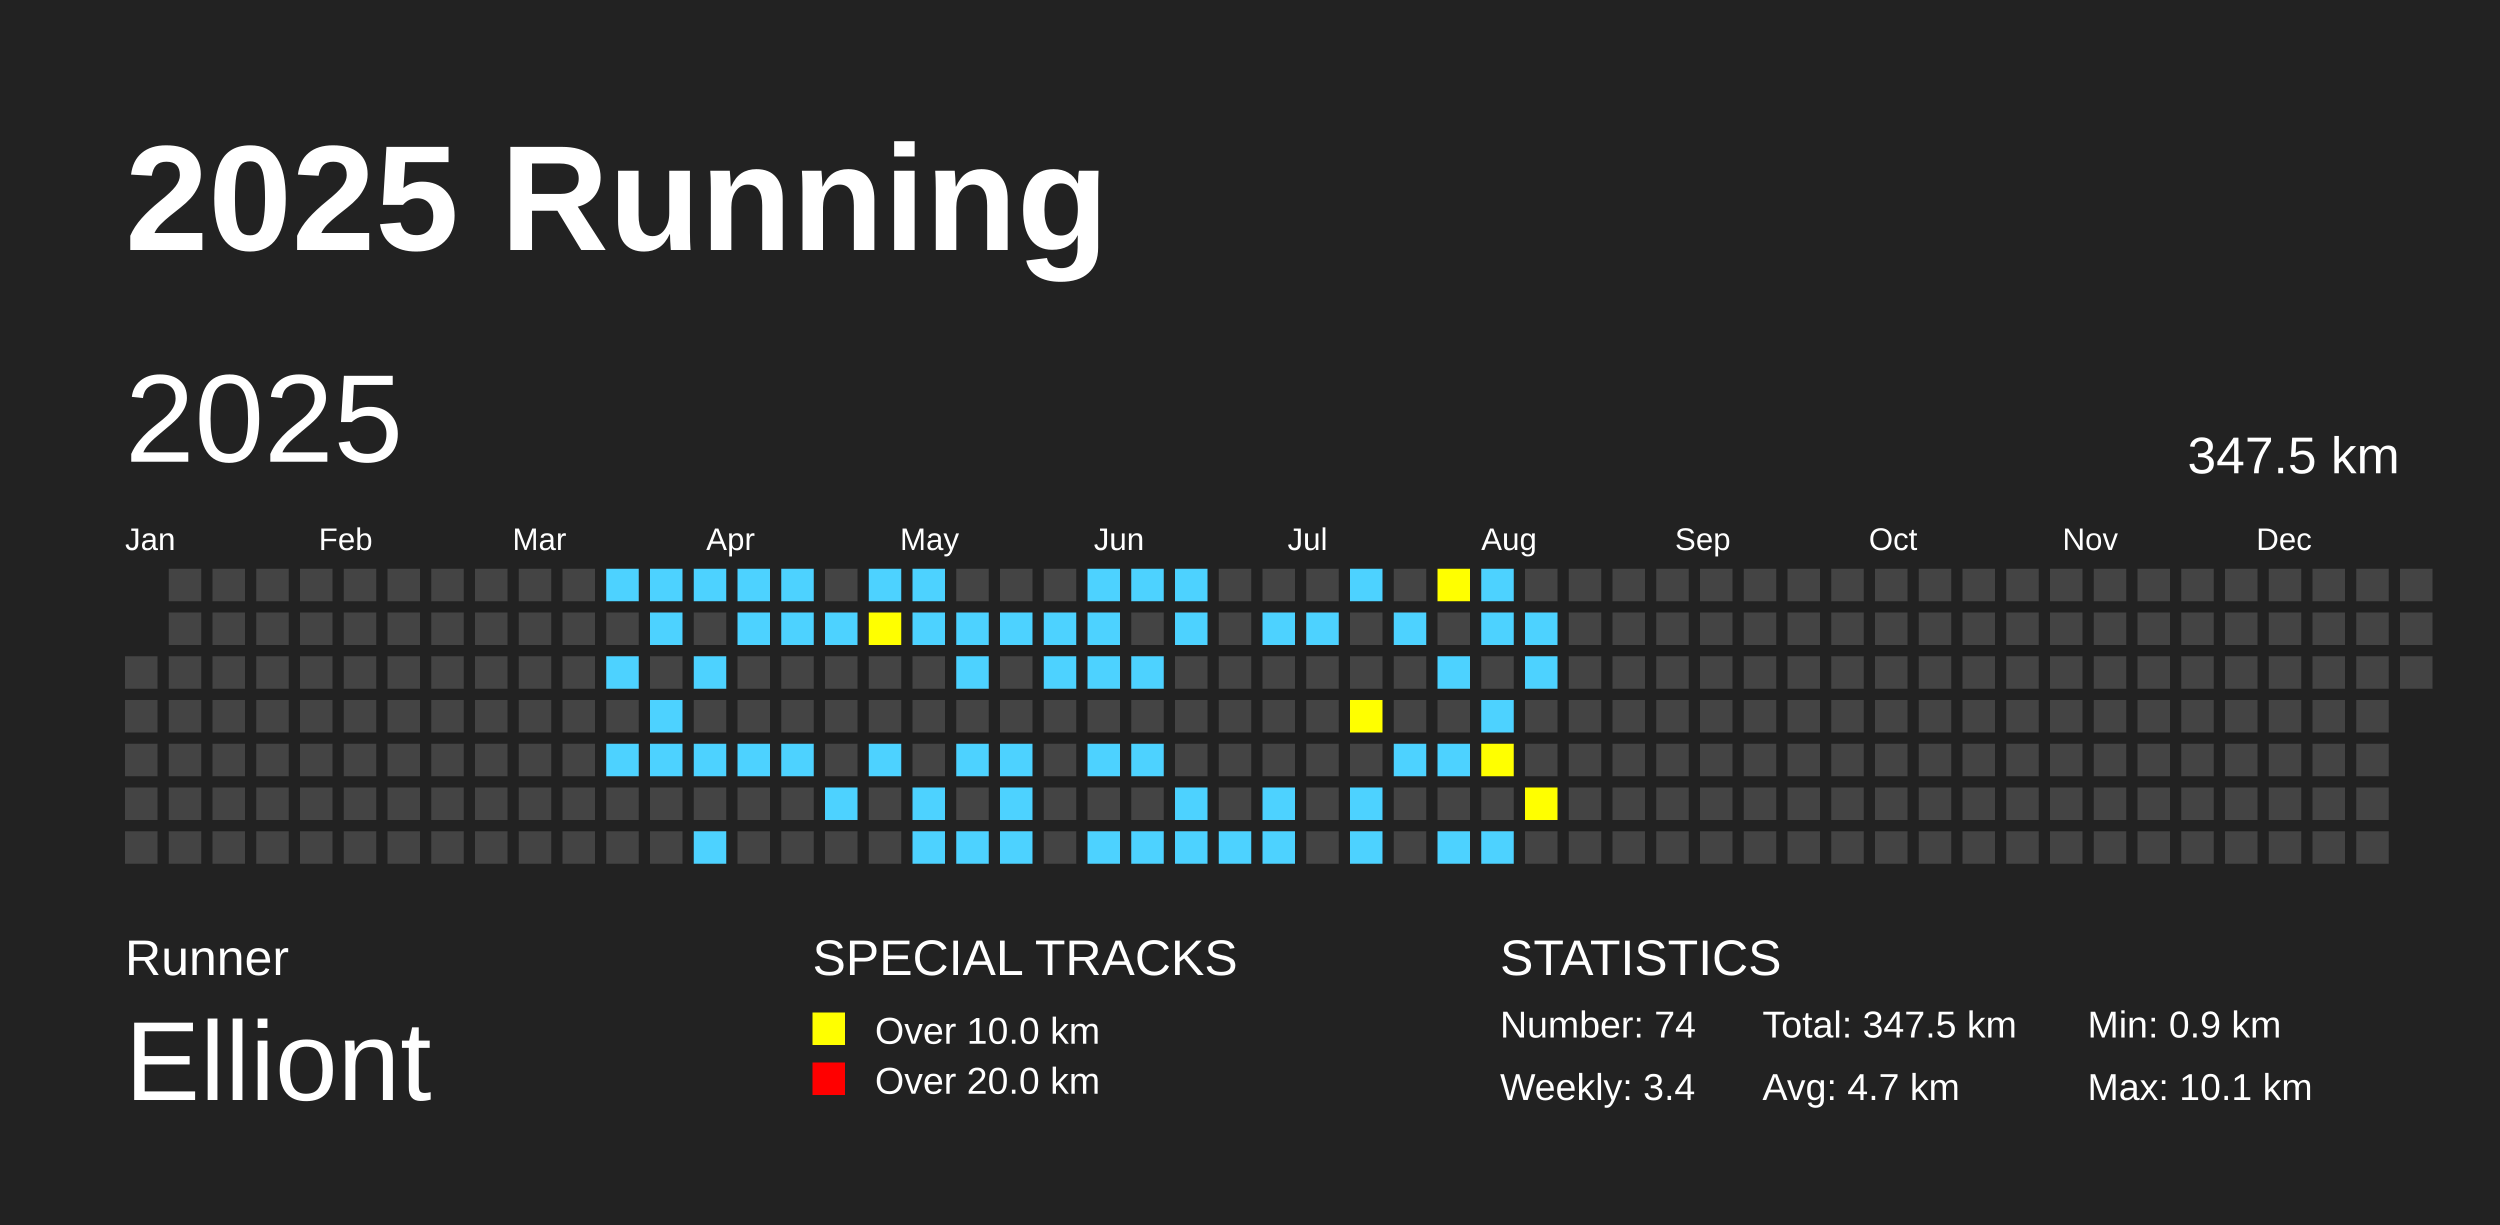
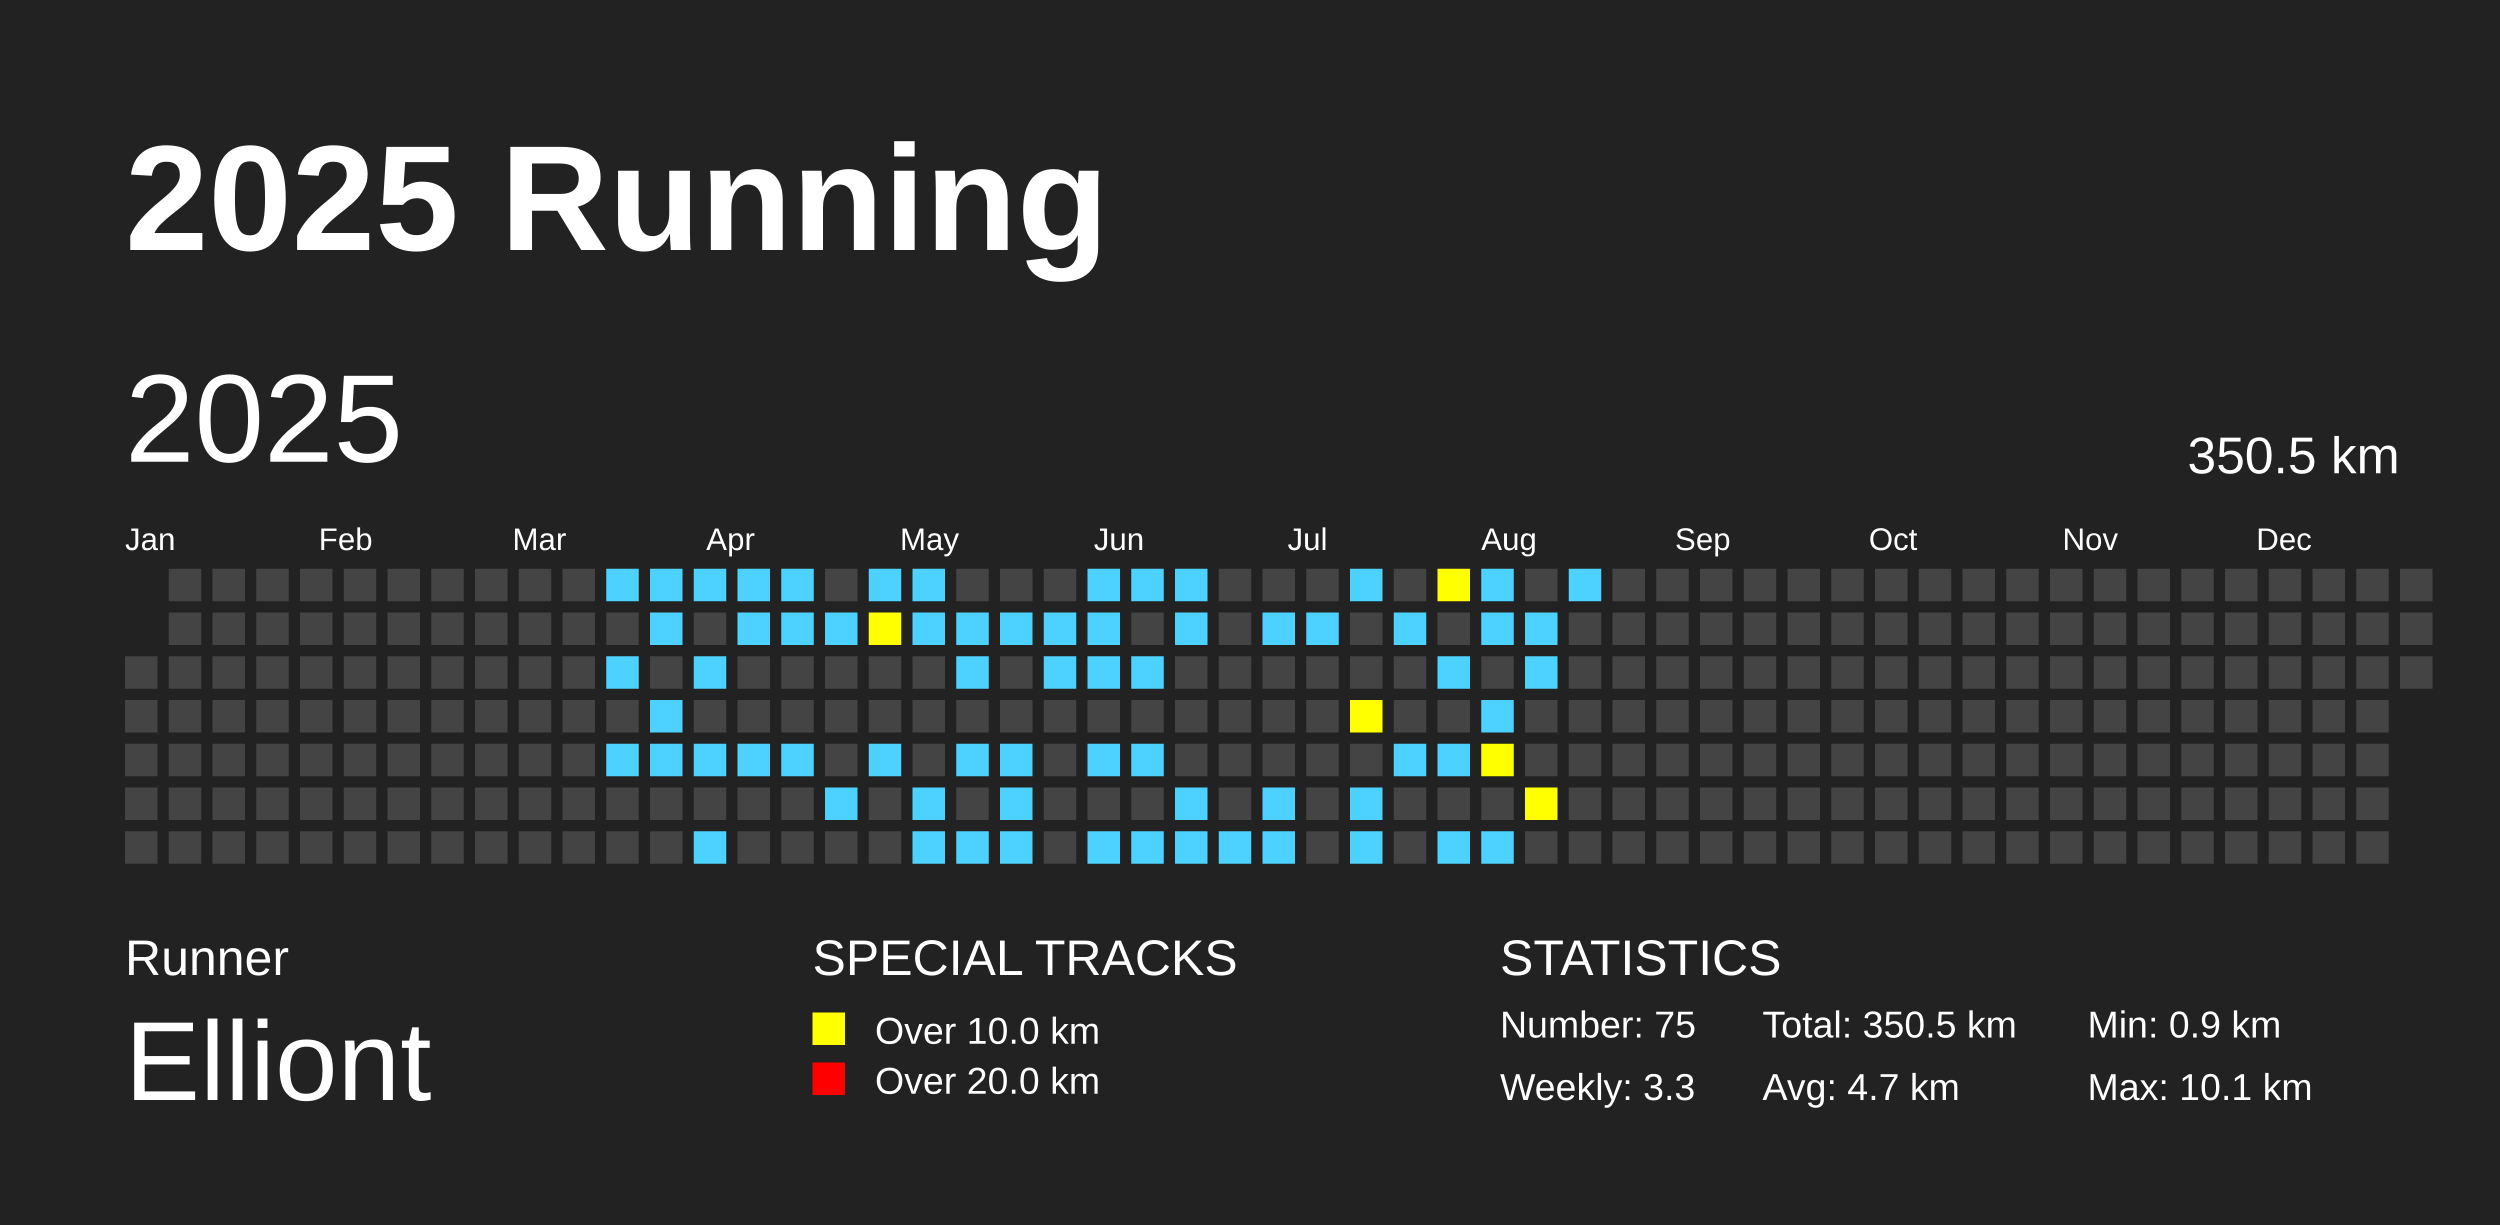
<svg xmlns="http://www.w3.org/2000/svg" baseProfile="full" height="98mm" version="1.1" viewBox="0,0,200,98" width="200mm">
  <defs />
  <rect fill="#222222" height="98" width="200" x="0" y="0" />
  <text fill="#FFFFFF" style="font-size:12px; font-family:Arial; font-weight:bold;" x="10" y="20">2025 Running</text>
  <text fill="#FFFFFF" style="font-size:4px; font-family:Arial" x="10" y="78">Runner</text>
  <text fill="#FFFFFF" style="font-size:9px; font-family:Arial" x="10" y="88">Elliont</text>
  <text fill="#FFFFFF" style="font-size:4px; font-family:Arial" x="65" y="78">SPECIAL TRACKS</text>
  <rect fill="yellow" height="2.6" width="2.6" x="65" y="81" />
  <text fill="#FFFFFF" style="font-size:3px; font-family:Arial" x="70" y="83.5">Over 10.0 km</text>
  <rect fill="red" height="2.6" width="2.6" x="65" y="85" />
  <text fill="#FFFFFF" style="font-size:3px; font-family:Arial" x="70" y="87.5">Over 20.0 km</text>
  <text fill="#FFFFFF" style="font-size:4px; font-family:Arial" x="120" y="78">STATISTICS</text>
-   <text fill="#FFFFFF" style="font-size:3px; font-family:Arial" x="120" y="83">Number: 74</text>
-   <text fill="#FFFFFF" style="font-size:3px; font-family:Arial" x="120" y="88">Weekly: 3.4</text>
-   <text fill="#FFFFFF" style="font-size:3px; font-family:Arial" x="141" y="83">Total: 347.5 km</text>
+   <text fill="#FFFFFF" style="font-size:3px; font-family:Arial" x="120" y="83">Number: 75</text>
+   <text fill="#FFFFFF" style="font-size:3px; font-family:Arial" x="120" y="88">Weekly: 3.3</text>
+   <text fill="#FFFFFF" style="font-size:3px; font-family:Arial" x="141" y="83">Total: 350.5 km</text>
  <text fill="#FFFFFF" style="font-size:3px; font-family:Arial" x="141" y="88">Avg: 4.7 km</text>
  <text fill="#FFFFFF" style="font-size:3px; font-family:Arial" x="167" y="83">Min: 0.9 km</text>
  <text fill="#FFFFFF" style="font-size:3px; font-family:Arial" x="167" y="88">Max: 10.1 km</text>
  <text dominant-baseline="hanging" fill="#FFFFFF" style="font-size:10.0px; font-family:Arial;" x="10" y="30">2025</text>
-   <text dominant-baseline="hanging" fill="#FFFFFF" style="font-size:4.125px; font-family:Arial;" x="175" y="35">347.5 km</text>
+   <text dominant-baseline="hanging" fill="#FFFFFF" style="font-size:4.125px; font-family:Arial;" x="175" y="35">350.5 km</text>
  <text fill="#FFFFFF" style="font-size:2.5px; font-family:Arial" x="10.0" y="44">Jan</text>
  <text fill="#FFFFFF" style="font-size:2.5px; font-family:Arial" x="25.5" y="44">Feb</text>
  <text fill="#FFFFFF" style="font-size:2.5px; font-family:Arial" x="41.0" y="44">Mar</text>
  <text fill="#FFFFFF" style="font-size:2.5px; font-family:Arial" x="56.5" y="44">Apr</text>
  <text fill="#FFFFFF" style="font-size:2.5px; font-family:Arial" x="72.0" y="44">May</text>
  <text fill="#FFFFFF" style="font-size:2.5px; font-family:Arial" x="87.5" y="44">Jun</text>
  <text fill="#FFFFFF" style="font-size:2.5px; font-family:Arial" x="103.0" y="44">Jul</text>
  <text fill="#FFFFFF" style="font-size:2.5px; font-family:Arial" x="118.5" y="44">Aug</text>
  <text fill="#FFFFFF" style="font-size:2.5px; font-family:Arial" x="134.0" y="44">Sep</text>
  <text fill="#FFFFFF" style="font-size:2.5px; font-family:Arial" x="149.5" y="44">Oct</text>
  <text fill="#FFFFFF" style="font-size:2.5px; font-family:Arial" x="165.0" y="44">Nov</text>
  <text fill="#FFFFFF" style="font-size:2.5px; font-family:Arial" x="180.5" y="44">Dec</text>
  <rect fill="#444444" height="2.6" width="2.6" x="10.0" y="52.5" />
  <rect fill="#444444" height="2.6" width="2.6" x="10.0" y="56.0" />
  <rect fill="#444444" height="2.6" width="2.6" x="10.0" y="59.5" />
  <rect fill="#444444" height="2.6" width="2.6" x="10.0" y="63.0" />
  <rect fill="#444444" height="2.6" width="2.6" x="10.0" y="66.5" />
  <rect fill="#444444" height="2.6" width="2.6" x="13.5" y="45.5" />
  <rect fill="#444444" height="2.6" width="2.6" x="13.5" y="49.0" />
  <rect fill="#444444" height="2.6" width="2.6" x="13.5" y="52.5" />
  <rect fill="#444444" height="2.6" width="2.6" x="13.5" y="56.0" />
  <rect fill="#444444" height="2.6" width="2.6" x="13.5" y="59.5" />
  <rect fill="#444444" height="2.6" width="2.6" x="13.5" y="63.0" />
  <rect fill="#444444" height="2.6" width="2.6" x="13.5" y="66.5" />
  <rect fill="#444444" height="2.6" width="2.6" x="17.0" y="45.5" />
  <rect fill="#444444" height="2.6" width="2.6" x="17.0" y="49.0" />
  <rect fill="#444444" height="2.6" width="2.6" x="17.0" y="52.5" />
  <rect fill="#444444" height="2.6" width="2.6" x="17.0" y="56.0" />
  <rect fill="#444444" height="2.6" width="2.6" x="17.0" y="59.5" />
  <rect fill="#444444" height="2.6" width="2.6" x="17.0" y="63.0" />
  <rect fill="#444444" height="2.6" width="2.6" x="17.0" y="66.5" />
  <rect fill="#444444" height="2.6" width="2.6" x="20.5" y="45.5" />
  <rect fill="#444444" height="2.6" width="2.6" x="20.5" y="49.0" />
  <rect fill="#444444" height="2.6" width="2.6" x="20.5" y="52.5" />
  <rect fill="#444444" height="2.6" width="2.6" x="20.5" y="56.0" />
  <rect fill="#444444" height="2.6" width="2.6" x="20.5" y="59.5" />
  <rect fill="#444444" height="2.6" width="2.6" x="20.5" y="63.0" />
  <rect fill="#444444" height="2.6" width="2.6" x="20.5" y="66.5" />
  <rect fill="#444444" height="2.6" width="2.6" x="24.0" y="45.5" />
  <rect fill="#444444" height="2.6" width="2.6" x="24.0" y="49.0" />
  <rect fill="#444444" height="2.6" width="2.6" x="24.0" y="52.5" />
  <rect fill="#444444" height="2.6" width="2.6" x="24.0" y="56.0" />
  <rect fill="#444444" height="2.6" width="2.6" x="24.0" y="59.5" />
  <rect fill="#444444" height="2.6" width="2.6" x="24.0" y="63.0" />
  <rect fill="#444444" height="2.6" width="2.6" x="24.0" y="66.5" />
  <rect fill="#444444" height="2.6" width="2.6" x="27.5" y="45.5" />
  <rect fill="#444444" height="2.6" width="2.6" x="27.5" y="49.0" />
  <rect fill="#444444" height="2.6" width="2.6" x="27.5" y="52.5" />
  <rect fill="#444444" height="2.6" width="2.6" x="27.5" y="56.0" />
  <rect fill="#444444" height="2.6" width="2.6" x="27.5" y="59.5" />
  <rect fill="#444444" height="2.6" width="2.6" x="27.5" y="63.0" />
  <rect fill="#444444" height="2.6" width="2.6" x="27.5" y="66.5" />
  <rect fill="#444444" height="2.6" width="2.6" x="31.0" y="45.5" />
  <rect fill="#444444" height="2.6" width="2.6" x="31.0" y="49.0" />
  <rect fill="#444444" height="2.6" width="2.6" x="31.0" y="52.5" />
  <rect fill="#444444" height="2.6" width="2.6" x="31.0" y="56.0" />
  <rect fill="#444444" height="2.6" width="2.6" x="31.0" y="59.5" />
  <rect fill="#444444" height="2.6" width="2.6" x="31.0" y="63.0" />
  <rect fill="#444444" height="2.6" width="2.6" x="31.0" y="66.5" />
  <rect fill="#444444" height="2.6" width="2.6" x="34.5" y="45.5" />
  <rect fill="#444444" height="2.6" width="2.6" x="34.5" y="49.0" />
  <rect fill="#444444" height="2.6" width="2.6" x="34.5" y="52.5" />
  <rect fill="#444444" height="2.6" width="2.6" x="34.5" y="56.0" />
  <rect fill="#444444" height="2.6" width="2.6" x="34.5" y="59.5" />
  <rect fill="#444444" height="2.6" width="2.6" x="34.5" y="63.0" />
  <rect fill="#444444" height="2.6" width="2.6" x="34.5" y="66.5" />
  <rect fill="#444444" height="2.6" width="2.6" x="38.0" y="45.5" />
  <rect fill="#444444" height="2.6" width="2.6" x="38.0" y="49.0" />
  <rect fill="#444444" height="2.6" width="2.6" x="38.0" y="52.5" />
  <rect fill="#444444" height="2.6" width="2.6" x="38.0" y="56.0" />
  <rect fill="#444444" height="2.6" width="2.6" x="38.0" y="59.5" />
  <rect fill="#444444" height="2.6" width="2.6" x="38.0" y="63.0" />
  <rect fill="#444444" height="2.6" width="2.6" x="38.0" y="66.5" />
  <rect fill="#444444" height="2.6" width="2.6" x="41.5" y="45.5" />
  <rect fill="#444444" height="2.6" width="2.6" x="41.5" y="49.0" />
  <rect fill="#444444" height="2.6" width="2.6" x="41.5" y="52.5" />
  <rect fill="#444444" height="2.6" width="2.6" x="41.5" y="56.0" />
  <rect fill="#444444" height="2.6" width="2.6" x="41.5" y="59.5" />
  <rect fill="#444444" height="2.6" width="2.6" x="41.5" y="63.0" />
  <rect fill="#444444" height="2.6" width="2.6" x="41.5" y="66.5" />
  <rect fill="#444444" height="2.6" width="2.6" x="45.0" y="45.5" />
  <rect fill="#444444" height="2.6" width="2.6" x="45.0" y="49.0" />
  <rect fill="#444444" height="2.6" width="2.6" x="45.0" y="52.5" />
  <rect fill="#444444" height="2.6" width="2.6" x="45.0" y="56.0" />
  <rect fill="#444444" height="2.6" width="2.6" x="45.0" y="59.5" />
  <rect fill="#444444" height="2.6" width="2.6" x="45.0" y="63.0" />
  <rect fill="#444444" height="2.6" width="2.6" x="45.0" y="66.5" />
  <rect fill="#4DD2FF" height="2.6" width="2.6" x="48.5" y="45.5" />
  <rect fill="#444444" height="2.6" width="2.6" x="48.5" y="49.0" />
  <rect fill="#4DD2FF" height="2.6" width="2.6" x="48.5" y="52.5" />
  <rect fill="#444444" height="2.6" width="2.6" x="48.5" y="56.0" />
  <rect fill="#4DD2FF" height="2.6" width="2.6" x="48.5" y="59.5" />
  <rect fill="#444444" height="2.6" width="2.6" x="48.5" y="63.0" />
  <rect fill="#444444" height="2.6" width="2.6" x="48.5" y="66.5" />
  <rect fill="#4DD2FF" height="2.6" width="2.6" x="52.0" y="45.5" />
  <rect fill="#4DD2FF" height="2.6" width="2.6" x="52.0" y="49.0" />
  <rect fill="#444444" height="2.6" width="2.6" x="52.0" y="52.5" />
  <rect fill="#4DD2FF" height="2.6" width="2.6" x="52.0" y="56.0" />
  <rect fill="#4DD2FF" height="2.6" width="2.6" x="52.0" y="59.5" />
  <rect fill="#444444" height="2.6" width="2.6" x="52.0" y="63.0" />
  <rect fill="#444444" height="2.6" width="2.6" x="52.0" y="66.5" />
  <rect fill="#4DD2FF" height="2.6" width="2.6" x="55.5" y="45.5" />
  <rect fill="#444444" height="2.6" width="2.6" x="55.5" y="49.0" />
  <rect fill="#4DD2FF" height="2.6" width="2.6" x="55.5" y="52.5" />
  <rect fill="#444444" height="2.6" width="2.6" x="55.5" y="56.0" />
  <rect fill="#4DD2FF" height="2.6" width="2.6" x="55.5" y="59.5" />
  <rect fill="#444444" height="2.6" width="2.6" x="55.5" y="63.0" />
  <rect fill="#4DD2FF" height="2.6" width="2.6" x="55.5" y="66.5" />
  <rect fill="#4DD2FF" height="2.6" width="2.6" x="59.0" y="45.5" />
  <rect fill="#4DD2FF" height="2.6" width="2.6" x="59.0" y="49.0" />
  <rect fill="#444444" height="2.6" width="2.6" x="59.0" y="52.5" />
  <rect fill="#444444" height="2.6" width="2.6" x="59.0" y="56.0" />
  <rect fill="#4DD2FF" height="2.6" width="2.6" x="59.0" y="59.5" />
  <rect fill="#444444" height="2.6" width="2.6" x="59.0" y="63.0" />
  <rect fill="#444444" height="2.6" width="2.6" x="59.0" y="66.5" />
  <rect fill="#4DD2FF" height="2.6" width="2.6" x="62.5" y="45.5" />
  <rect fill="#4DD2FF" height="2.6" width="2.6" x="62.5" y="49.0" />
  <rect fill="#444444" height="2.6" width="2.6" x="62.5" y="52.5" />
  <rect fill="#444444" height="2.6" width="2.6" x="62.5" y="56.0" />
  <rect fill="#4DD2FF" height="2.6" width="2.6" x="62.5" y="59.5" />
  <rect fill="#444444" height="2.6" width="2.6" x="62.5" y="63.0" />
  <rect fill="#444444" height="2.6" width="2.6" x="62.5" y="66.5" />
  <rect fill="#444444" height="2.6" width="2.6" x="66.0" y="45.5" />
  <rect fill="#4DD2FF" height="2.6" width="2.6" x="66.0" y="49.0" />
  <rect fill="#444444" height="2.6" width="2.6" x="66.0" y="52.5" />
  <rect fill="#444444" height="2.6" width="2.6" x="66.0" y="56.0" />
  <rect fill="#444444" height="2.6" width="2.6" x="66.0" y="59.5" />
  <rect fill="#4DD2FF" height="2.6" width="2.6" x="66.0" y="63.0" />
  <rect fill="#444444" height="2.6" width="2.6" x="66.0" y="66.5" />
  <rect fill="#4DD2FF" height="2.6" width="2.6" x="69.5" y="45.5" />
  <rect fill="yellow" height="2.6" width="2.6" x="69.5" y="49.0" />
  <rect fill="#444444" height="2.6" width="2.6" x="69.5" y="52.5" />
  <rect fill="#444444" height="2.6" width="2.6" x="69.5" y="56.0" />
  <rect fill="#4DD2FF" height="2.6" width="2.6" x="69.5" y="59.5" />
  <rect fill="#444444" height="2.6" width="2.6" x="69.5" y="63.0" />
  <rect fill="#444444" height="2.6" width="2.6" x="69.5" y="66.5" />
  <rect fill="#4DD2FF" height="2.6" width="2.6" x="73.0" y="45.5" />
  <rect fill="#4DD2FF" height="2.6" width="2.6" x="73.0" y="49.0" />
  <rect fill="#444444" height="2.6" width="2.6" x="73.0" y="52.5" />
  <rect fill="#444444" height="2.6" width="2.6" x="73.0" y="56.0" />
  <rect fill="#444444" height="2.6" width="2.6" x="73.0" y="59.5" />
  <rect fill="#4DD2FF" height="2.6" width="2.6" x="73.0" y="63.0" />
  <rect fill="#4DD2FF" height="2.6" width="2.6" x="73.0" y="66.5" />
  <rect fill="#444444" height="2.6" width="2.6" x="76.5" y="45.5" />
  <rect fill="#4DD2FF" height="2.6" width="2.6" x="76.5" y="49.0" />
  <rect fill="#4DD2FF" height="2.6" width="2.6" x="76.5" y="52.5" />
  <rect fill="#444444" height="2.6" width="2.6" x="76.5" y="56.0" />
  <rect fill="#4DD2FF" height="2.6" width="2.6" x="76.5" y="59.5" />
  <rect fill="#444444" height="2.6" width="2.6" x="76.5" y="63.0" />
  <rect fill="#4DD2FF" height="2.6" width="2.6" x="76.5" y="66.5" />
  <rect fill="#444444" height="2.6" width="2.6" x="80.0" y="45.5" />
  <rect fill="#4DD2FF" height="2.6" width="2.6" x="80.0" y="49.0" />
  <rect fill="#444444" height="2.6" width="2.6" x="80.0" y="52.5" />
  <rect fill="#444444" height="2.6" width="2.6" x="80.0" y="56.0" />
  <rect fill="#4DD2FF" height="2.6" width="2.6" x="80.0" y="59.5" />
  <rect fill="#4DD2FF" height="2.6" width="2.6" x="80.0" y="63.0" />
  <rect fill="#4DD2FF" height="2.6" width="2.6" x="80.0" y="66.5" />
  <rect fill="#444444" height="2.6" width="2.6" x="83.5" y="45.5" />
  <rect fill="#4DD2FF" height="2.6" width="2.6" x="83.5" y="49.0" />
  <rect fill="#4DD2FF" height="2.6" width="2.6" x="83.5" y="52.5" />
  <rect fill="#444444" height="2.6" width="2.6" x="83.5" y="56.0" />
  <rect fill="#444444" height="2.6" width="2.6" x="83.5" y="59.5" />
  <rect fill="#444444" height="2.6" width="2.6" x="83.5" y="63.0" />
  <rect fill="#444444" height="2.6" width="2.6" x="83.5" y="66.5" />
  <rect fill="#4DD2FF" height="2.6" width="2.6" x="87.0" y="45.5" />
  <rect fill="#4DD2FF" height="2.6" width="2.6" x="87.0" y="49.0" />
  <rect fill="#4DD2FF" height="2.6" width="2.6" x="87.0" y="52.5" />
  <rect fill="#444444" height="2.6" width="2.6" x="87.0" y="56.0" />
  <rect fill="#4DD2FF" height="2.6" width="2.6" x="87.0" y="59.5" />
  <rect fill="#444444" height="2.6" width="2.6" x="87.0" y="63.0" />
  <rect fill="#4DD2FF" height="2.6" width="2.6" x="87.0" y="66.5" />
  <rect fill="#4DD2FF" height="2.6" width="2.6" x="90.5" y="45.5" />
  <rect fill="#444444" height="2.6" width="2.6" x="90.5" y="49.0" />
  <rect fill="#4DD2FF" height="2.6" width="2.6" x="90.5" y="52.5" />
  <rect fill="#444444" height="2.6" width="2.6" x="90.5" y="56.0" />
  <rect fill="#4DD2FF" height="2.6" width="2.6" x="90.5" y="59.5" />
  <rect fill="#444444" height="2.6" width="2.6" x="90.5" y="63.0" />
  <rect fill="#4DD2FF" height="2.6" width="2.6" x="90.5" y="66.5" />
  <rect fill="#4DD2FF" height="2.6" width="2.6" x="94.0" y="45.5" />
  <rect fill="#4DD2FF" height="2.6" width="2.6" x="94.0" y="49.0" />
  <rect fill="#444444" height="2.6" width="2.6" x="94.0" y="52.5" />
  <rect fill="#444444" height="2.6" width="2.6" x="94.0" y="56.0" />
  <rect fill="#444444" height="2.6" width="2.6" x="94.0" y="59.5" />
  <rect fill="#4DD2FF" height="2.6" width="2.6" x="94.0" y="63.0" />
  <rect fill="#4DD2FF" height="2.6" width="2.6" x="94.0" y="66.5" />
  <rect fill="#444444" height="2.6" width="2.6" x="97.5" y="45.5" />
  <rect fill="#444444" height="2.6" width="2.6" x="97.5" y="49.0" />
  <rect fill="#444444" height="2.6" width="2.6" x="97.5" y="52.5" />
  <rect fill="#444444" height="2.6" width="2.6" x="97.5" y="56.0" />
  <rect fill="#444444" height="2.6" width="2.6" x="97.5" y="59.5" />
  <rect fill="#444444" height="2.6" width="2.6" x="97.5" y="63.0" />
  <rect fill="#4DD2FF" height="2.6" width="2.6" x="97.5" y="66.5" />
  <rect fill="#444444" height="2.6" width="2.6" x="101.0" y="45.5" />
  <rect fill="#4DD2FF" height="2.6" width="2.6" x="101.0" y="49.0" />
  <rect fill="#444444" height="2.6" width="2.6" x="101.0" y="52.5" />
  <rect fill="#444444" height="2.6" width="2.6" x="101.0" y="56.0" />
  <rect fill="#444444" height="2.6" width="2.6" x="101.0" y="59.5" />
  <rect fill="#4DD2FF" height="2.6" width="2.6" x="101.0" y="63.0" />
  <rect fill="#4DD2FF" height="2.6" width="2.6" x="101.0" y="66.5" />
  <rect fill="#444444" height="2.6" width="2.6" x="104.5" y="45.5" />
  <rect fill="#4DD2FF" height="2.6" width="2.6" x="104.5" y="49.0" />
  <rect fill="#444444" height="2.6" width="2.6" x="104.5" y="52.5" />
  <rect fill="#444444" height="2.6" width="2.6" x="104.5" y="56.0" />
  <rect fill="#444444" height="2.6" width="2.6" x="104.5" y="59.5" />
  <rect fill="#444444" height="2.6" width="2.6" x="104.5" y="63.0" />
  <rect fill="#444444" height="2.6" width="2.6" x="104.5" y="66.5" />
  <rect fill="#4DD2FF" height="2.6" width="2.6" x="108.0" y="45.5" />
  <rect fill="#444444" height="2.6" width="2.6" x="108.0" y="49.0" />
  <rect fill="#444444" height="2.6" width="2.6" x="108.0" y="52.5" />
  <rect fill="yellow" height="2.6" width="2.6" x="108.0" y="56.0" />
  <rect fill="#444444" height="2.6" width="2.6" x="108.0" y="59.5" />
  <rect fill="#4DD2FF" height="2.6" width="2.6" x="108.0" y="63.0" />
  <rect fill="#4DD2FF" height="2.6" width="2.6" x="108.0" y="66.5" />
  <rect fill="#444444" height="2.6" width="2.6" x="111.5" y="45.5" />
  <rect fill="#4DD2FF" height="2.6" width="2.6" x="111.5" y="49.0" />
  <rect fill="#444444" height="2.6" width="2.6" x="111.5" y="52.5" />
  <rect fill="#444444" height="2.6" width="2.6" x="111.5" y="56.0" />
  <rect fill="#4DD2FF" height="2.6" width="2.6" x="111.5" y="59.5" />
  <rect fill="#444444" height="2.6" width="2.6" x="111.5" y="63.0" />
  <rect fill="#444444" height="2.6" width="2.6" x="111.5" y="66.5" />
  <rect fill="yellow" height="2.6" width="2.6" x="115.0" y="45.5" />
  <rect fill="#444444" height="2.6" width="2.6" x="115.0" y="49.0" />
  <rect fill="#4DD2FF" height="2.6" width="2.6" x="115.0" y="52.5" />
  <rect fill="#444444" height="2.6" width="2.6" x="115.0" y="56.0" />
  <rect fill="#4DD2FF" height="2.6" width="2.6" x="115.0" y="59.5" />
  <rect fill="#444444" height="2.6" width="2.6" x="115.0" y="63.0" />
  <rect fill="#4DD2FF" height="2.6" width="2.6" x="115.0" y="66.5" />
  <rect fill="#4DD2FF" height="2.6" width="2.6" x="118.5" y="45.5" />
  <rect fill="#4DD2FF" height="2.6" width="2.6" x="118.5" y="49.0" />
  <rect fill="#444444" height="2.6" width="2.6" x="118.5" y="52.5" />
  <rect fill="#4DD2FF" height="2.6" width="2.6" x="118.5" y="56.0" />
  <rect fill="yellow" height="2.6" width="2.6" x="118.5" y="59.5" />
  <rect fill="#444444" height="2.6" width="2.6" x="118.5" y="63.0" />
  <rect fill="#4DD2FF" height="2.6" width="2.6" x="118.5" y="66.5" />
  <rect fill="#444444" height="2.6" width="2.6" x="122.0" y="45.5" />
  <rect fill="#4DD2FF" height="2.6" width="2.6" x="122.0" y="49.0" />
  <rect fill="#4DD2FF" height="2.6" width="2.6" x="122.0" y="52.5" />
  <rect fill="#444444" height="2.6" width="2.6" x="122.0" y="56.0" />
  <rect fill="#444444" height="2.6" width="2.6" x="122.0" y="59.5" />
  <rect fill="yellow" height="2.6" width="2.6" x="122.0" y="63.0" />
  <rect fill="#444444" height="2.6" width="2.6" x="122.0" y="66.5" />
-   <rect fill="#444444" height="2.6" width="2.6" x="125.5" y="45.5" />
+   <rect fill="#4DD2FF" height="2.6" width="2.6" x="125.5" y="45.5" />
  <rect fill="#444444" height="2.6" width="2.6" x="125.5" y="49.0" />
  <rect fill="#444444" height="2.6" width="2.6" x="125.5" y="52.5" />
  <rect fill="#444444" height="2.6" width="2.6" x="125.5" y="56.0" />
  <rect fill="#444444" height="2.6" width="2.6" x="125.5" y="59.5" />
  <rect fill="#444444" height="2.6" width="2.6" x="125.5" y="63.0" />
  <rect fill="#444444" height="2.6" width="2.6" x="125.5" y="66.5" />
  <rect fill="#444444" height="2.6" width="2.6" x="129.0" y="45.5" />
  <rect fill="#444444" height="2.6" width="2.6" x="129.0" y="49.0" />
  <rect fill="#444444" height="2.6" width="2.6" x="129.0" y="52.5" />
  <rect fill="#444444" height="2.6" width="2.6" x="129.0" y="56.0" />
  <rect fill="#444444" height="2.6" width="2.6" x="129.0" y="59.5" />
  <rect fill="#444444" height="2.6" width="2.6" x="129.0" y="63.0" />
  <rect fill="#444444" height="2.6" width="2.6" x="129.0" y="66.5" />
  <rect fill="#444444" height="2.6" width="2.6" x="132.5" y="45.5" />
  <rect fill="#444444" height="2.6" width="2.6" x="132.5" y="49.0" />
  <rect fill="#444444" height="2.6" width="2.6" x="132.5" y="52.5" />
  <rect fill="#444444" height="2.6" width="2.6" x="132.5" y="56.0" />
  <rect fill="#444444" height="2.6" width="2.6" x="132.5" y="59.5" />
  <rect fill="#444444" height="2.6" width="2.6" x="132.5" y="63.0" />
  <rect fill="#444444" height="2.6" width="2.6" x="132.5" y="66.5" />
  <rect fill="#444444" height="2.6" width="2.6" x="136.0" y="45.5" />
  <rect fill="#444444" height="2.6" width="2.6" x="136.0" y="49.0" />
  <rect fill="#444444" height="2.6" width="2.6" x="136.0" y="52.5" />
  <rect fill="#444444" height="2.6" width="2.6" x="136.0" y="56.0" />
  <rect fill="#444444" height="2.6" width="2.6" x="136.0" y="59.5" />
  <rect fill="#444444" height="2.6" width="2.6" x="136.0" y="63.0" />
  <rect fill="#444444" height="2.6" width="2.6" x="136.0" y="66.5" />
  <rect fill="#444444" height="2.6" width="2.6" x="139.5" y="45.5" />
  <rect fill="#444444" height="2.6" width="2.6" x="139.5" y="49.0" />
  <rect fill="#444444" height="2.6" width="2.6" x="139.5" y="52.5" />
  <rect fill="#444444" height="2.6" width="2.6" x="139.5" y="56.0" />
  <rect fill="#444444" height="2.6" width="2.6" x="139.5" y="59.5" />
  <rect fill="#444444" height="2.6" width="2.6" x="139.5" y="63.0" />
  <rect fill="#444444" height="2.6" width="2.6" x="139.5" y="66.5" />
  <rect fill="#444444" height="2.6" width="2.6" x="143.0" y="45.5" />
  <rect fill="#444444" height="2.6" width="2.6" x="143.0" y="49.0" />
  <rect fill="#444444" height="2.6" width="2.6" x="143.0" y="52.5" />
  <rect fill="#444444" height="2.6" width="2.6" x="143.0" y="56.0" />
  <rect fill="#444444" height="2.6" width="2.6" x="143.0" y="59.5" />
  <rect fill="#444444" height="2.6" width="2.6" x="143.0" y="63.0" />
  <rect fill="#444444" height="2.6" width="2.6" x="143.0" y="66.5" />
  <rect fill="#444444" height="2.6" width="2.6" x="146.5" y="45.5" />
  <rect fill="#444444" height="2.6" width="2.6" x="146.5" y="49.0" />
  <rect fill="#444444" height="2.6" width="2.6" x="146.5" y="52.5" />
  <rect fill="#444444" height="2.6" width="2.6" x="146.5" y="56.0" />
  <rect fill="#444444" height="2.6" width="2.6" x="146.5" y="59.5" />
  <rect fill="#444444" height="2.6" width="2.6" x="146.5" y="63.0" />
  <rect fill="#444444" height="2.6" width="2.6" x="146.5" y="66.5" />
  <rect fill="#444444" height="2.6" width="2.6" x="150.0" y="45.5" />
  <rect fill="#444444" height="2.6" width="2.6" x="150.0" y="49.0" />
  <rect fill="#444444" height="2.6" width="2.6" x="150.0" y="52.5" />
  <rect fill="#444444" height="2.6" width="2.6" x="150.0" y="56.0" />
  <rect fill="#444444" height="2.6" width="2.6" x="150.0" y="59.5" />
  <rect fill="#444444" height="2.6" width="2.6" x="150.0" y="63.0" />
  <rect fill="#444444" height="2.6" width="2.6" x="150.0" y="66.5" />
  <rect fill="#444444" height="2.6" width="2.6" x="153.5" y="45.5" />
  <rect fill="#444444" height="2.6" width="2.6" x="153.5" y="49.0" />
  <rect fill="#444444" height="2.6" width="2.6" x="153.5" y="52.5" />
  <rect fill="#444444" height="2.6" width="2.6" x="153.5" y="56.0" />
  <rect fill="#444444" height="2.6" width="2.6" x="153.5" y="59.5" />
  <rect fill="#444444" height="2.6" width="2.6" x="153.5" y="63.0" />
  <rect fill="#444444" height="2.6" width="2.6" x="153.5" y="66.5" />
  <rect fill="#444444" height="2.6" width="2.6" x="157.0" y="45.5" />
  <rect fill="#444444" height="2.6" width="2.6" x="157.0" y="49.0" />
  <rect fill="#444444" height="2.6" width="2.6" x="157.0" y="52.5" />
  <rect fill="#444444" height="2.6" width="2.6" x="157.0" y="56.0" />
  <rect fill="#444444" height="2.6" width="2.6" x="157.0" y="59.5" />
  <rect fill="#444444" height="2.6" width="2.6" x="157.0" y="63.0" />
  <rect fill="#444444" height="2.6" width="2.6" x="157.0" y="66.5" />
  <rect fill="#444444" height="2.6" width="2.6" x="160.5" y="45.5" />
  <rect fill="#444444" height="2.6" width="2.6" x="160.5" y="49.0" />
  <rect fill="#444444" height="2.6" width="2.6" x="160.5" y="52.5" />
  <rect fill="#444444" height="2.6" width="2.6" x="160.5" y="56.0" />
  <rect fill="#444444" height="2.6" width="2.6" x="160.5" y="59.5" />
  <rect fill="#444444" height="2.6" width="2.6" x="160.5" y="63.0" />
  <rect fill="#444444" height="2.6" width="2.6" x="160.5" y="66.5" />
  <rect fill="#444444" height="2.6" width="2.6" x="164.0" y="45.5" />
  <rect fill="#444444" height="2.6" width="2.6" x="164.0" y="49.0" />
  <rect fill="#444444" height="2.6" width="2.6" x="164.0" y="52.5" />
  <rect fill="#444444" height="2.6" width="2.6" x="164.0" y="56.0" />
  <rect fill="#444444" height="2.6" width="2.6" x="164.0" y="59.5" />
  <rect fill="#444444" height="2.6" width="2.6" x="164.0" y="63.0" />
  <rect fill="#444444" height="2.6" width="2.6" x="164.0" y="66.5" />
  <rect fill="#444444" height="2.6" width="2.6" x="167.5" y="45.5" />
  <rect fill="#444444" height="2.6" width="2.6" x="167.5" y="49.0" />
  <rect fill="#444444" height="2.6" width="2.6" x="167.5" y="52.5" />
  <rect fill="#444444" height="2.6" width="2.6" x="167.5" y="56.0" />
  <rect fill="#444444" height="2.6" width="2.6" x="167.5" y="59.5" />
  <rect fill="#444444" height="2.6" width="2.6" x="167.5" y="63.0" />
  <rect fill="#444444" height="2.6" width="2.6" x="167.5" y="66.5" />
  <rect fill="#444444" height="2.6" width="2.6" x="171.0" y="45.5" />
  <rect fill="#444444" height="2.6" width="2.6" x="171.0" y="49.0" />
  <rect fill="#444444" height="2.6" width="2.6" x="171.0" y="52.5" />
  <rect fill="#444444" height="2.6" width="2.6" x="171.0" y="56.0" />
  <rect fill="#444444" height="2.6" width="2.6" x="171.0" y="59.5" />
  <rect fill="#444444" height="2.6" width="2.6" x="171.0" y="63.0" />
  <rect fill="#444444" height="2.6" width="2.6" x="171.0" y="66.5" />
  <rect fill="#444444" height="2.6" width="2.6" x="174.5" y="45.5" />
  <rect fill="#444444" height="2.6" width="2.6" x="174.5" y="49.0" />
  <rect fill="#444444" height="2.6" width="2.6" x="174.5" y="52.5" />
  <rect fill="#444444" height="2.6" width="2.6" x="174.5" y="56.0" />
  <rect fill="#444444" height="2.6" width="2.6" x="174.5" y="59.5" />
  <rect fill="#444444" height="2.6" width="2.6" x="174.5" y="63.0" />
  <rect fill="#444444" height="2.6" width="2.6" x="174.5" y="66.5" />
  <rect fill="#444444" height="2.6" width="2.6" x="178.0" y="45.5" />
  <rect fill="#444444" height="2.6" width="2.6" x="178.0" y="49.0" />
  <rect fill="#444444" height="2.6" width="2.6" x="178.0" y="52.5" />
  <rect fill="#444444" height="2.6" width="2.6" x="178.0" y="56.0" />
  <rect fill="#444444" height="2.6" width="2.6" x="178.0" y="59.5" />
  <rect fill="#444444" height="2.6" width="2.6" x="178.0" y="63.0" />
  <rect fill="#444444" height="2.6" width="2.6" x="178.0" y="66.5" />
  <rect fill="#444444" height="2.6" width="2.6" x="181.5" y="45.5" />
  <rect fill="#444444" height="2.6" width="2.6" x="181.5" y="49.0" />
  <rect fill="#444444" height="2.6" width="2.6" x="181.5" y="52.5" />
  <rect fill="#444444" height="2.6" width="2.6" x="181.5" y="56.0" />
  <rect fill="#444444" height="2.6" width="2.6" x="181.5" y="59.5" />
  <rect fill="#444444" height="2.6" width="2.6" x="181.5" y="63.0" />
  <rect fill="#444444" height="2.6" width="2.6" x="181.5" y="66.5" />
  <rect fill="#444444" height="2.6" width="2.6" x="185.0" y="45.5" />
  <rect fill="#444444" height="2.6" width="2.6" x="185.0" y="49.0" />
  <rect fill="#444444" height="2.6" width="2.6" x="185.0" y="52.5" />
  <rect fill="#444444" height="2.6" width="2.6" x="185.0" y="56.0" />
  <rect fill="#444444" height="2.6" width="2.6" x="185.0" y="59.5" />
  <rect fill="#444444" height="2.6" width="2.6" x="185.0" y="63.0" />
  <rect fill="#444444" height="2.6" width="2.6" x="185.0" y="66.5" />
  <rect fill="#444444" height="2.6" width="2.6" x="188.5" y="45.5" />
  <rect fill="#444444" height="2.6" width="2.6" x="188.5" y="49.0" />
  <rect fill="#444444" height="2.6" width="2.6" x="188.5" y="52.5" />
  <rect fill="#444444" height="2.6" width="2.6" x="188.5" y="56.0" />
  <rect fill="#444444" height="2.6" width="2.6" x="188.5" y="59.5" />
  <rect fill="#444444" height="2.6" width="2.6" x="188.5" y="63.0" />
  <rect fill="#444444" height="2.6" width="2.6" x="188.5" y="66.5" />
  <rect fill="#444444" height="2.6" width="2.6" x="192.0" y="45.5" />
  <rect fill="#444444" height="2.6" width="2.6" x="192.0" y="49.0" />
  <rect fill="#444444" height="2.6" width="2.6" x="192.0" y="52.5" />
</svg>
